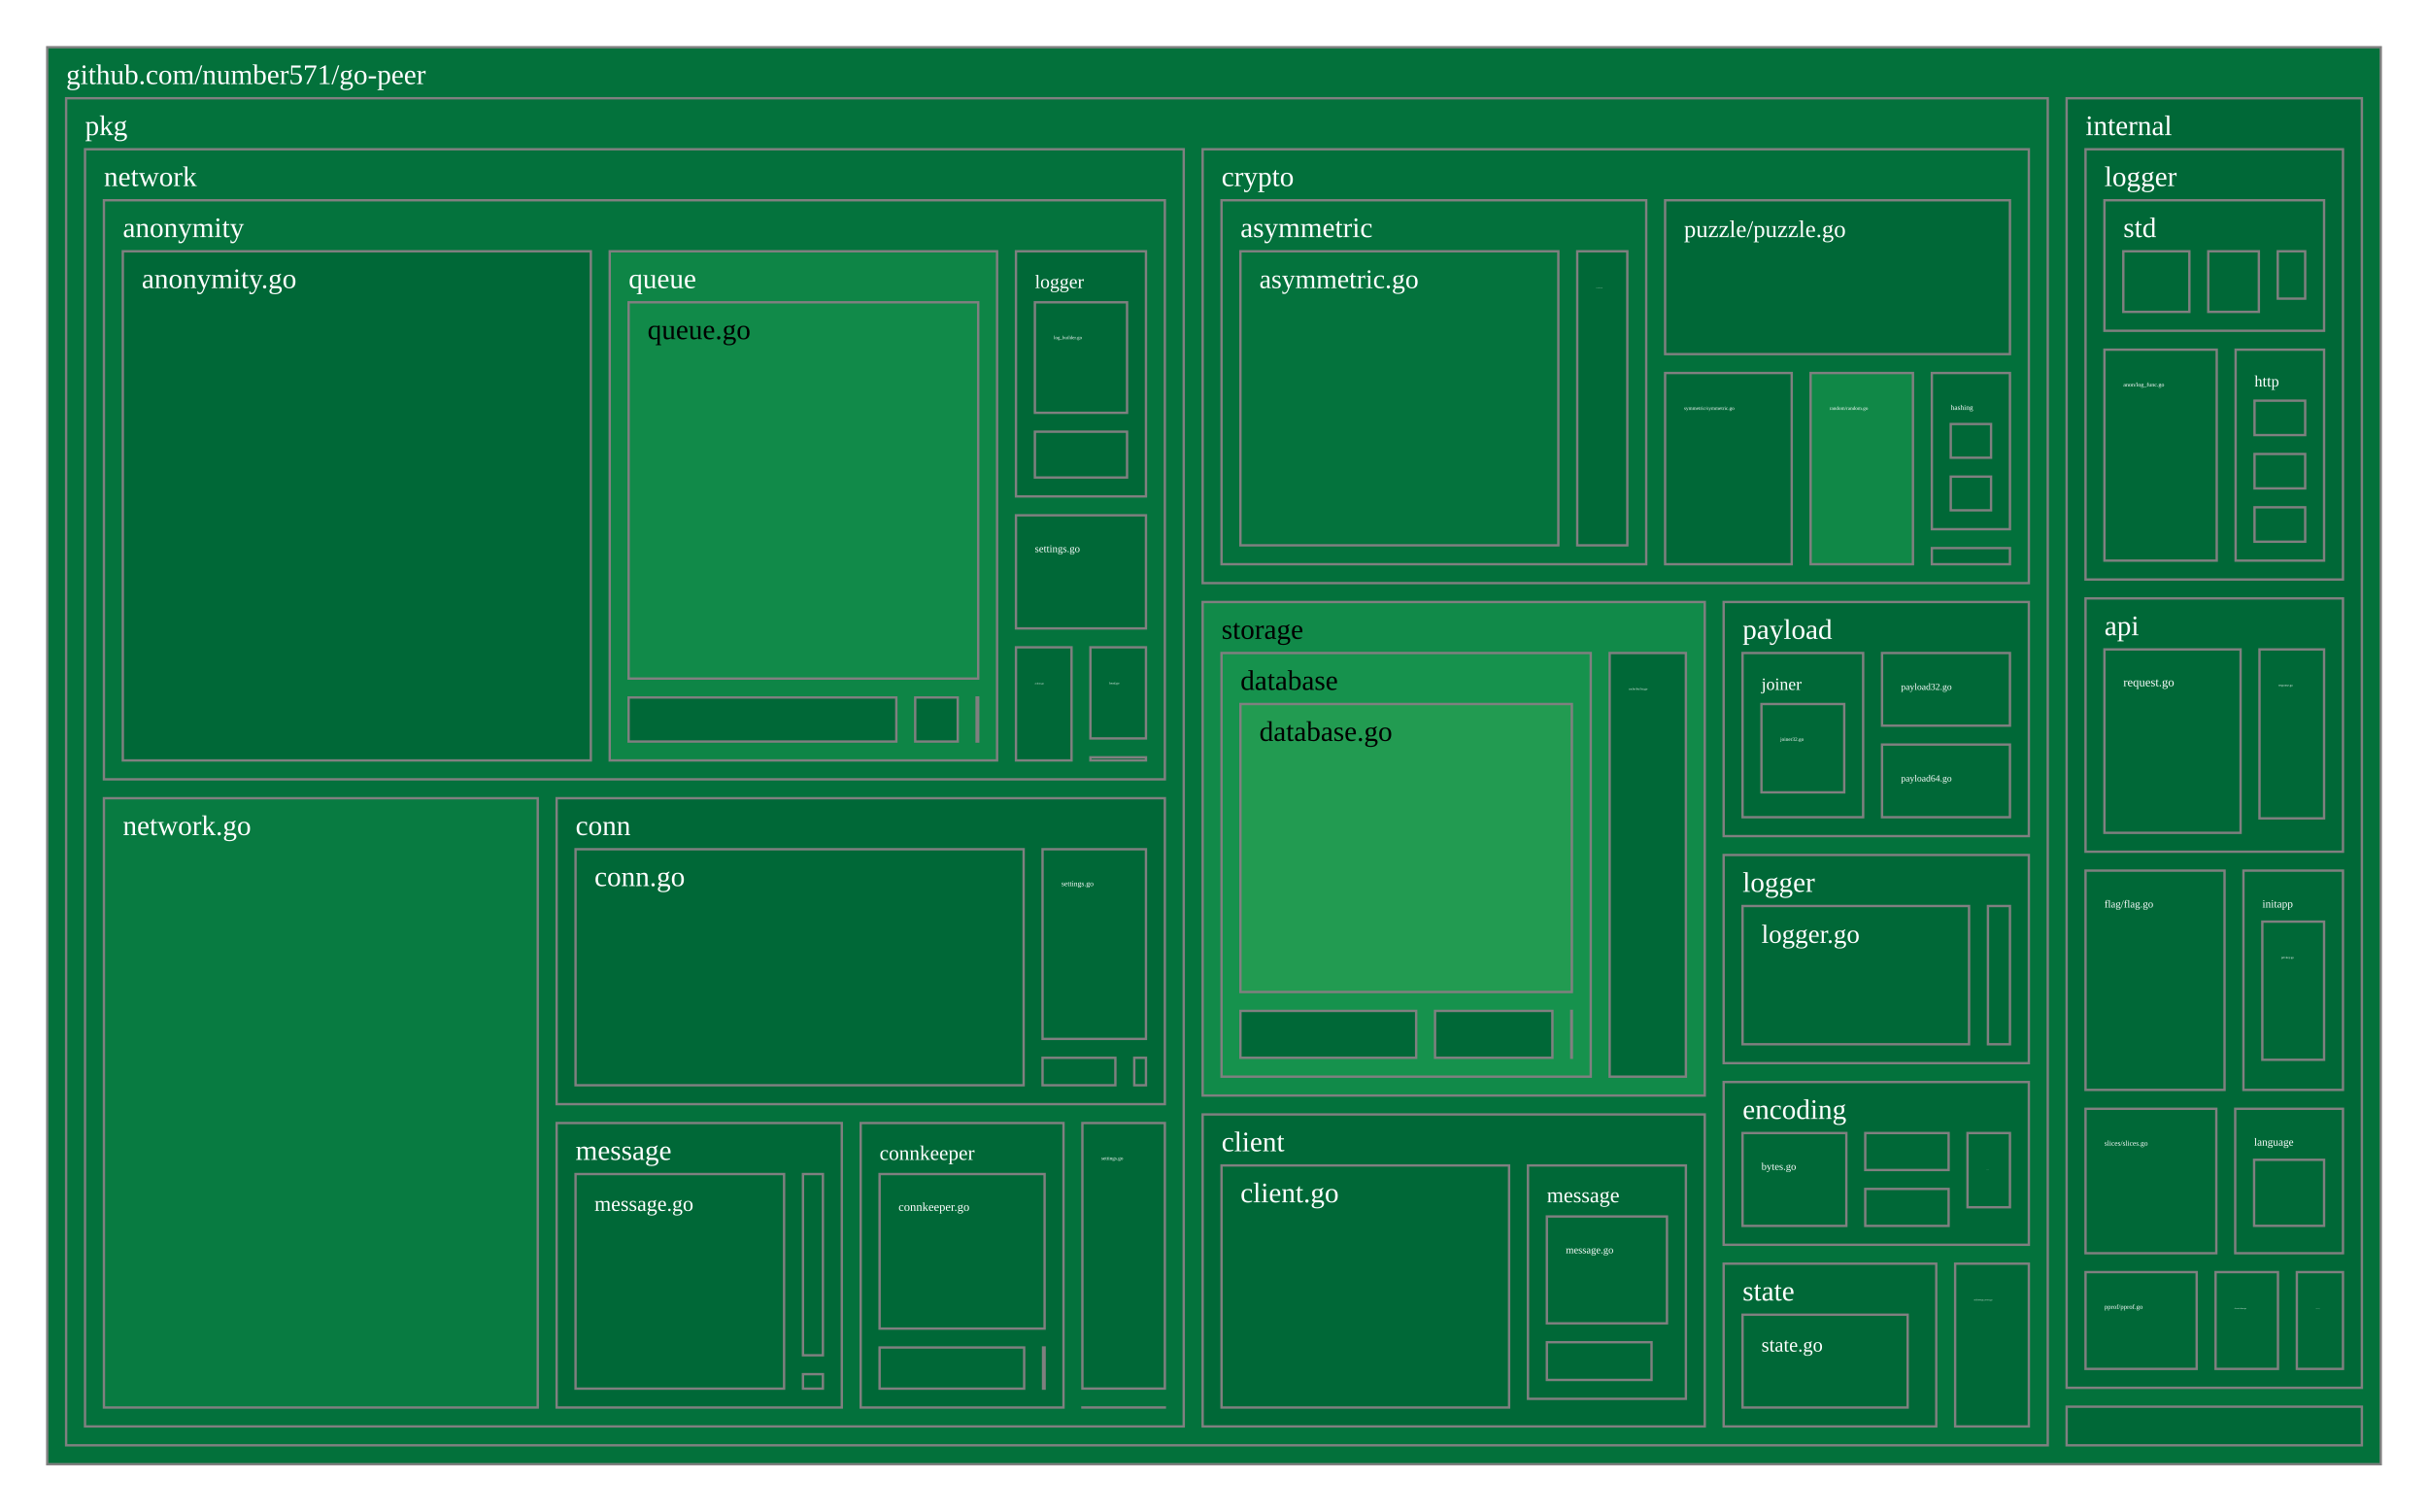
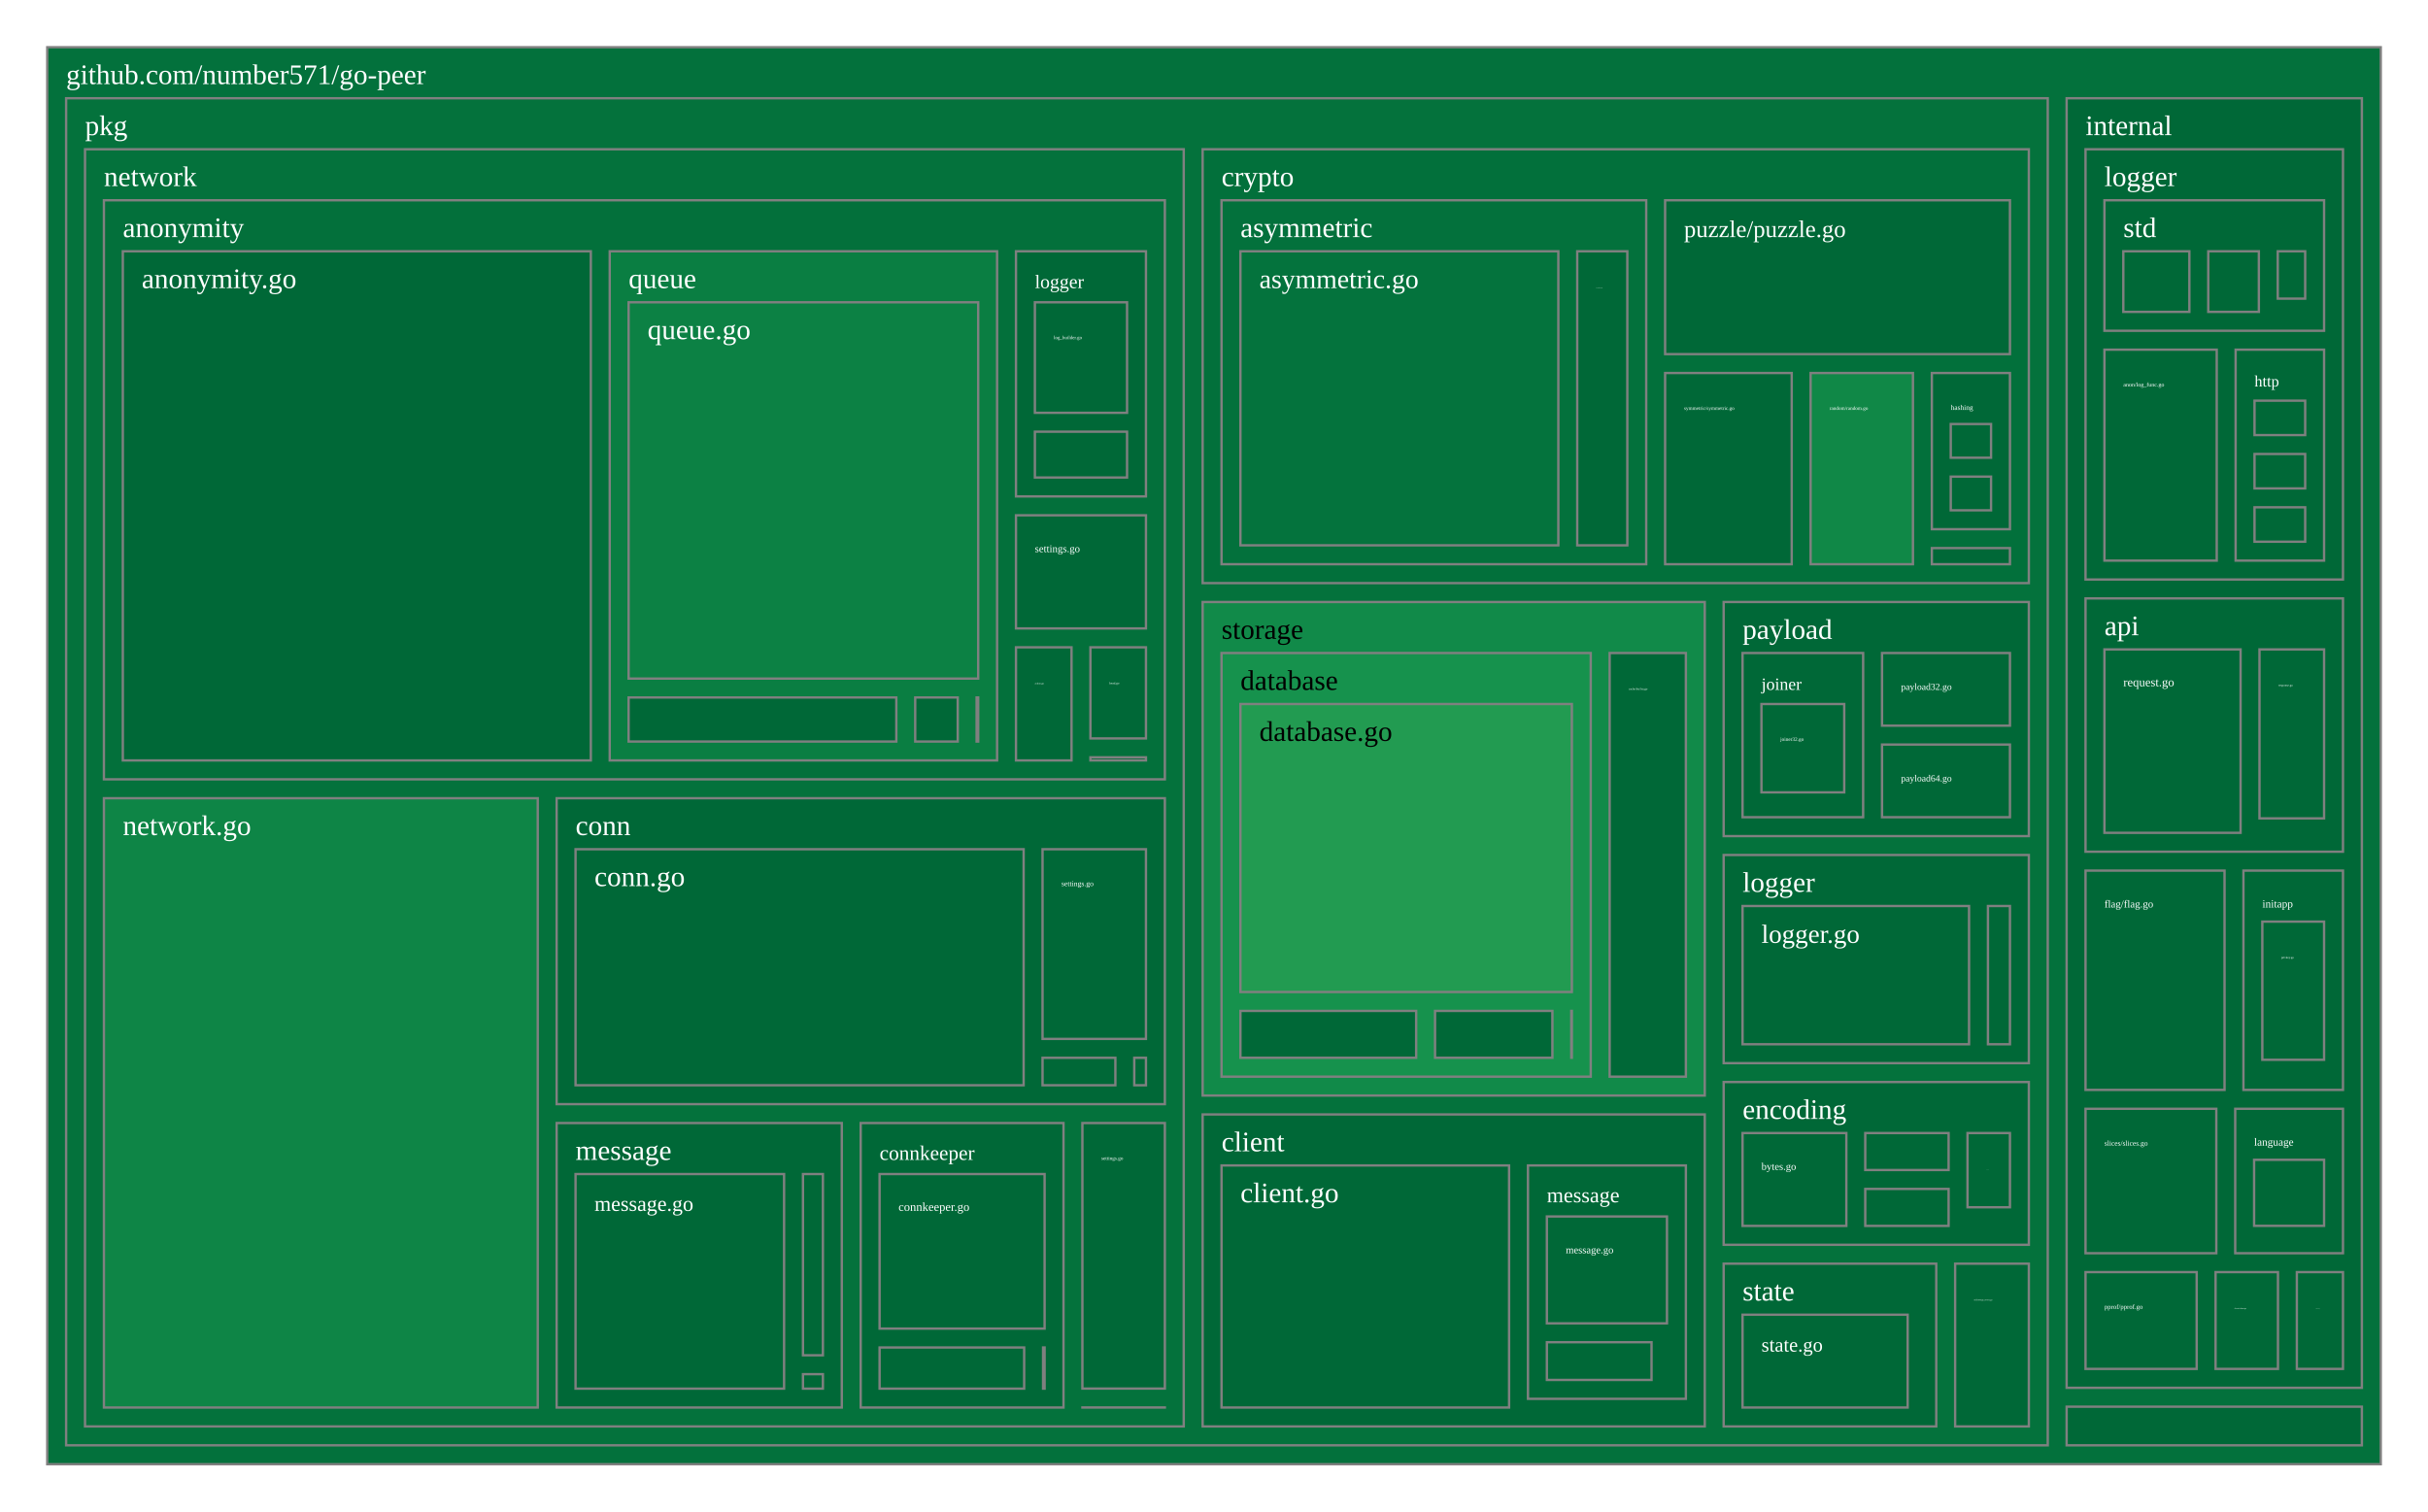
<svg xmlns="http://www.w3.org/2000/svg" viewBox="0 0 1028 640" style="background: white none repeat scroll 0% 0%;">
  <g>
-     <rect x="20" y="20" width="988" height="600" style="fill: rgb(3, 113, 59);opacity:1;fill-opacity:1.00;stroke:rgb(128,128,128);stroke-width:1px;stroke-opacity:1.00;" />
+     <rect x="20" y="20" width="988" height="600" style="fill: rgb(3, 113, 60);opacity:1;fill-opacity:1.00;stroke:rgb(128,128,128);stroke-width:1px;stroke-opacity:1.00;" />
    <text data-notex="1" text-anchor="start" transform="translate(28,35.6) scale(1)" style="font-family: Open Sans, verdana, arial, sans-serif !important; font-size: 12px; fill: rgb(255, 255, 255); fill-opacity: 1.00; white-space: pre;" data-math="N">github.com/number571/go-peer</text>
  </g>
  <g>
    <rect x="875" y="41.6" width="125" height="546.046" style="fill: rgb(0, 104, 55);opacity:1;fill-opacity:1.00;stroke:rgb(128,128,128);stroke-width:1px;stroke-opacity:1.00;" />
    <text data-notex="1" text-anchor="start" transform="translate(883,57.2) scale(1)" style="font-family: Open Sans, verdana, arial, sans-serif !important; font-size: 12px; fill: rgb(255, 255, 255); fill-opacity: 1.00; white-space: pre;" data-math="N">internal</text>
  </g>
  <g>
-     <rect x="28" y="41.6" width="839" height="570.4" style="fill: rgb(3, 114, 60);opacity:1;fill-opacity:1.00;stroke:rgb(128,128,128);stroke-width:1px;stroke-opacity:1.00;" />
+     <rect x="28" y="41.6" width="839" height="570.4" style="fill: rgb(4, 114, 60);opacity:1;fill-opacity:1.00;stroke:rgb(128,128,128);stroke-width:1px;stroke-opacity:1.00;" />
    <text data-notex="1" text-anchor="start" transform="translate(36,57.2) scale(1)" style="font-family: Open Sans, verdana, arial, sans-serif !important; font-size: 12px; fill: rgb(255, 255, 255); fill-opacity: 1.00; white-space: pre;" data-math="N">pkg</text>
  </g>
  <g>
    <rect x="875" y="595.646" width="125" height="16.354" style="fill: rgb(0, 104, 55);opacity:1;fill-opacity:1.00;stroke:rgb(128,128,128);stroke-width:1px;stroke-opacity:1.00;" />
  </g>
  <g>
    <rect x="883" y="253.384" width="109" height="107.263" style="fill: rgb(0, 104, 55);opacity:1;fill-opacity:1.00;stroke:rgb(128,128,128);stroke-width:1px;stroke-opacity:1.00;" />
    <text data-notex="1" text-anchor="start" transform="translate(891,268.9838) scale(1)" style="font-family: Open Sans, verdana, arial, sans-serif !important; font-size: 12px; fill: rgb(255, 255, 255); fill-opacity: 1.00; white-space: pre;" data-math="N">api</text>
  </g>
  <g>
    <rect x="972.471" y="538.66" width="19.529" height="40.987" style="fill: rgb(0, 104, 55);opacity:1;fill-opacity:1.00;stroke:rgb(128,128,128);stroke-width:1px;stroke-opacity:1.00;" />
    <text data-notex="1" text-anchor="start" transform="translate(980.4706,554.2596) scale(0.026261)" style="font-family: Open Sans, verdana, arial, sans-serif !important; font-size: 12px; fill: rgb(255, 255, 255); fill-opacity: 1.00; white-space: pre;" data-math="N">chars/chars.go</text>
  </g>
  <g>
    <rect x="938.059" y="538.66" width="26.412" height="40.987" style="fill: rgb(0, 104, 55);opacity:1;fill-opacity:1.00;stroke:rgb(128,128,128);stroke-width:1px;stroke-opacity:1.00;" />
    <text data-notex="1" text-anchor="start" transform="translate(946.0588,554.2596) scale(0.067785)" style="font-family: Open Sans, verdana, arial, sans-serif !important; font-size: 12px; fill: rgb(255, 255, 255); fill-opacity: 1.00; white-space: pre;" data-math="N">closer/closer.go</text>
  </g>
  <g>
    <rect x="883" y="368.647" width="58.857" height="92.855" style="fill: rgb(0, 104, 55);opacity:1;fill-opacity:1.00;stroke:rgb(128,128,128);stroke-width:1px;stroke-opacity:1.00;" />
    <text data-notex="1" text-anchor="start" transform="translate(891,384.2468) scale(0.372024)" style="font-family: Open Sans, verdana, arial, sans-serif !important; font-size: 12px; fill: rgb(255, 255, 255); fill-opacity: 1.00; white-space: pre;" data-math="N">flag/flag.go</text>
  </g>
  <g>
    <rect x="949.857" y="368.647" width="42.143" height="92.855" style="fill: rgb(0, 104, 55);opacity:1;fill-opacity:1.00;stroke:rgb(128,128,128);stroke-width:1px;stroke-opacity:1.00;" />
    <text data-notex="1" text-anchor="start" transform="translate(957.8571,384.2468) scale(0.389031)" style="font-family: Open Sans, verdana, arial, sans-serif !important; font-size: 12px; fill: rgb(255, 255, 255); fill-opacity: 1.00; white-space: pre;" data-math="N">initapp</text>
  </g>
  <g>
    <rect x="946.375" y="469.502" width="45.625" height="61.158" style="fill: rgb(0, 104, 55);opacity:1;fill-opacity:1.00;stroke:rgb(128,128,128);stroke-width:1px;stroke-opacity:1.00;" />
    <text data-notex="1" text-anchor="start" transform="translate(954.375,485.1018) scale(0.385742)" style="font-family: Open Sans, verdana, arial, sans-serif !important; font-size: 12px; fill: rgb(255, 255, 255); fill-opacity: 1.00; white-space: pre;" data-math="N">language</text>
  </g>
  <g>
    <rect x="883" y="63.2" width="109" height="182.184" style="fill: rgb(0, 104, 55);opacity:1;fill-opacity:1.00;stroke:rgb(128,128,128);stroke-width:1px;stroke-opacity:1.00;" />
    <text data-notex="1" text-anchor="start" transform="translate(891,78.8) scale(1)" style="font-family: Open Sans, verdana, arial, sans-serif !important; font-size: 12px; fill: rgb(255, 255, 255); fill-opacity: 1.00; white-space: pre;" data-math="N">logger</text>
  </g>
  <g>
    <rect x="883" y="538.66" width="47.059" height="40.987" style="fill: rgb(0, 104, 55);opacity:1;fill-opacity:1.00;stroke:rgb(128,128,128);stroke-width:1px;stroke-opacity:1.00;" />
    <text data-notex="1" text-anchor="start" transform="translate(891,554.2596) scale(0.231092)" style="font-family: Open Sans, verdana, arial, sans-serif !important; font-size: 12px; fill: rgb(255, 255, 255); fill-opacity: 1.00; white-space: pre;" data-math="N">pprof/pprof.go</text>
  </g>
  <g>
    <rect x="883" y="469.502" width="55.375" height="61.158" style="fill: rgb(0, 104, 55);opacity:1;fill-opacity:1.00;stroke:rgb(128,128,128);stroke-width:1px;stroke-opacity:1.00;" />
    <text data-notex="1" text-anchor="start" transform="translate(891,485.1018) scale(0.256348)" style="font-family: Open Sans, verdana, arial, sans-serif !important; font-size: 12px; fill: rgb(255, 255, 255); fill-opacity: 1.00; white-space: pre;" data-math="N">slices/slices.go</text>
  </g>
  <g>
    <rect x="509.189" y="471.898" width="212.597" height="132.102" style="fill: rgb(0, 104, 55);opacity:1;fill-opacity:1.00;stroke:rgb(128,128,128);stroke-width:1px;stroke-opacity:1.00;" />
    <text data-notex="1" text-anchor="start" transform="translate(517.1893,487.4982) scale(1)" style="font-family: Open Sans, verdana, arial, sans-serif !important; font-size: 12px; fill: rgb(255, 255, 255); fill-opacity: 1.00; white-space: pre;" data-math="N">client</text>
  </g>
  <g>
    <rect x="509.189" y="63.2" width="349.811" height="183.711" style="fill: rgb(2, 112, 59);opacity:1;fill-opacity:1.00;stroke:rgb(128,128,128);stroke-width:1px;stroke-opacity:1.00;" />
    <text data-notex="1" text-anchor="start" transform="translate(517.1893,78.8) scale(1)" style="font-family: Open Sans, verdana, arial, sans-serif !important; font-size: 12px; fill: rgb(255, 255, 255); fill-opacity: 1.00; white-space: pre;" data-math="N">crypto</text>
  </g>
  <g>
    <rect x="729.786" y="458.177" width="129.214" height="68.911" style="fill: rgb(0, 104, 55);opacity:1;fill-opacity:1.00;stroke:rgb(128,128,128);stroke-width:1px;stroke-opacity:1.00;" />
    <text data-notex="1" text-anchor="start" transform="translate(737.7864,473.7772) scale(1)" style="font-family: Open Sans, verdana, arial, sans-serif !important; font-size: 12px; fill: rgb(255, 255, 255); fill-opacity: 1.00; white-space: pre;" data-math="N">encoding</text>
  </g>
  <g>
    <rect x="729.786" y="362.038" width="129.214" height="88.139" style="fill: rgb(0, 104, 55);opacity:1;fill-opacity:1.00;stroke:rgb(128,128,128);stroke-width:1px;stroke-opacity:1.00;" />
    <text data-notex="1" text-anchor="start" transform="translate(737.7864,377.6379) scale(1)" style="font-family: Open Sans, verdana, arial, sans-serif !important; font-size: 12px; fill: rgb(255, 255, 255); fill-opacity: 1.00; white-space: pre;" data-math="N">logger</text>
  </g>
  <g>
-     <rect x="36" y="63.2" width="465.189" height="540.8" style="fill: rgb(3, 113, 60);opacity:1;fill-opacity:1.00;stroke:rgb(128,128,128);stroke-width:1px;stroke-opacity:1.00;" />
+     <rect x="36" y="63.2" width="465.189" height="540.8" style="fill: rgb(4, 114, 60);opacity:1;fill-opacity:1.00;stroke:rgb(128,128,128);stroke-width:1px;stroke-opacity:1.00;" />
    <text data-notex="1" text-anchor="start" transform="translate(44,78.8) scale(1)" style="font-family: Open Sans, verdana, arial, sans-serif !important; font-size: 12px; fill: rgb(255, 255, 255); fill-opacity: 1.00; white-space: pre;" data-math="N">network</text>
  </g>
  <g>
    <rect x="729.786" y="254.911" width="129.214" height="99.127" style="fill: rgb(0, 104, 55);opacity:1;fill-opacity:1.00;stroke:rgb(128,128,128);stroke-width:1px;stroke-opacity:1.00;" />
    <text data-notex="1" text-anchor="start" transform="translate(737.7864,270.5113) scale(1)" style="font-family: Open Sans, verdana, arial, sans-serif !important; font-size: 12px; fill: rgb(255, 255, 255); fill-opacity: 1.00; white-space: pre;" data-math="N">payload</text>
  </g>
  <g>
    <rect x="729.786" y="535.089" width="90.01" height="68.911" style="fill: rgb(0, 104, 55);opacity:1;fill-opacity:1.00;stroke:rgb(128,128,128);stroke-width:1px;stroke-opacity:1.00;" />
    <text data-notex="1" text-anchor="start" transform="translate(737.7864,550.6886) scale(1)" style="font-family: Open Sans, verdana, arial, sans-serif !important; font-size: 12px; fill: rgb(255, 255, 255); fill-opacity: 1.00; white-space: pre;" data-math="N">state</text>
  </g>
  <g>
    <rect x="509.189" y="254.911" width="212.597" height="208.987" style="fill: rgb(17, 138, 73);opacity:1;fill-opacity:1.00;stroke:rgb(128,128,128);stroke-width:1px;stroke-opacity:1.00;" />
    <text data-notex="1" text-anchor="start" transform="translate(517.1893,270.5113) scale(1)" style="font-family: Open Sans, verdana, arial, sans-serif !important; font-size: 12px; fill: rgb(0, 0, 0); fill-opacity: 1.00; white-space: pre;" data-math="N">storage</text>
  </g>
  <g>
    <rect x="827.796" y="535.089" width="31.204" height="68.911" style="fill: rgb(0, 104, 55);opacity:1;fill-opacity:1.00;stroke:rgb(128,128,128);stroke-width:1px;stroke-opacity:1.00;" />
    <text data-notex="1" text-anchor="start" transform="translate(835.7961,550.6886) scale(0.075416)" style="font-family: Open Sans, verdana, arial, sans-serif !important; font-size: 12px; fill: rgb(255, 255, 255); fill-opacity: 1.00; white-space: pre;" data-math="N">utils/merge_errors.go</text>
  </g>
  <g>
    <rect x="891" y="274.984" width="57.65" height="77.663" style="fill: rgb(0, 104, 55);opacity:1;fill-opacity:1.00;stroke:rgb(128,128,128);stroke-width:1px;stroke-opacity:1.00;" />
    <text data-notex="1" text-anchor="start" transform="translate(899,290.5838) scale(0.433854)" style="font-family: Open Sans, verdana, arial, sans-serif !important; font-size: 12px; fill: rgb(255, 255, 255); fill-opacity: 1.00; white-space: pre;" data-math="N">request.go</text>
  </g>
  <g>
    <rect x="956.65" y="274.984" width="27.35" height="71.544" style="fill: rgb(0, 104, 55);opacity:1;fill-opacity:1.00;stroke:rgb(128,128,128);stroke-width:1px;stroke-opacity:1.00;" />
    <text data-notex="1" text-anchor="start" transform="translate(964.65,290.5838) scale(0.107481)" style="font-family: Open Sans, verdana, arial, sans-serif !important; font-size: 12px; fill: rgb(255, 255, 255); fill-opacity: 1.00; white-space: pre;" data-math="N">response.go</text>
  </g>
  <g>
    <rect x="957.857" y="390.247" width="26.143" height="58.505" style="fill: rgb(0, 104, 55);opacity:1;fill-opacity:1.00;stroke:rgb(128,128,128);stroke-width:1px;stroke-opacity:1.00;" />
    <text data-notex="1" text-anchor="start" transform="translate(965.8571,405.8468) scale(0.105655)" style="font-family: Open Sans, verdana, arial, sans-serif !important; font-size: 12px; fill: rgb(255, 255, 255); fill-opacity: 1.00; white-space: pre;" data-math="N">privkey.go</text>
  </g>
  <g>
    <rect x="954.375" y="491.102" width="29.625" height="27.962" style="fill: rgb(0, 104, 55);opacity:1;fill-opacity:1.00;stroke:rgb(128,128,128);stroke-width:1px;stroke-opacity:1.00;" />
  </g>
  <g>
    <rect x="891" y="148.06" width="47.55" height="89.324" style="fill: rgb(0, 104, 55);opacity:1;fill-opacity:1.00;stroke:rgb(128,128,128);stroke-width:1px;stroke-opacity:1.00;" />
    <text data-notex="1" text-anchor="start" transform="translate(899,163.6603) scale(0.205404)" style="font-family: Open Sans, verdana, arial, sans-serif !important; font-size: 12px; fill: rgb(255, 255, 255); fill-opacity: 1.00; white-space: pre;" data-math="N">anon/log_func.go</text>
  </g>
  <g>
    <rect x="946.55" y="148.06" width="37.45" height="89.324" style="fill: rgb(0, 104, 55);opacity:1;fill-opacity:1.00;stroke:rgb(128,128,128);stroke-width:1px;stroke-opacity:1.00;" />
    <text data-notex="1" text-anchor="start" transform="translate(954.55,163.6603) scale(0.558594)" style="font-family: Open Sans, verdana, arial, sans-serif !important; font-size: 12px; fill: rgb(255, 255, 255); fill-opacity: 1.00; white-space: pre;" data-math="N">http</text>
  </g>
  <g>
    <rect x="891" y="84.8" width="93" height="55.26" style="fill: rgb(0, 104, 55);opacity:1;fill-opacity:1.00;stroke:rgb(128,128,128);stroke-width:1px;stroke-opacity:1.00;" />
    <text data-notex="1" text-anchor="start" transform="translate(899,100.4) scale(1)" style="font-family: Open Sans, verdana, arial, sans-serif !important; font-size: 12px; fill: rgb(255, 255, 255); fill-opacity: 1.00; white-space: pre;" data-math="N">std</text>
  </g>
  <g>
    <rect x="517.189" y="493.498" width="121.745" height="102.502" style="fill: rgb(0, 104, 55);opacity:1;fill-opacity:1.00;stroke:rgb(128,128,128);stroke-width:1px;stroke-opacity:1.00;" />
    <text data-notex="1" text-anchor="start" transform="translate(525.1893,509.0982) scale(1)" style="font-family: Open Sans, verdana, arial, sans-serif !important; font-size: 12px; fill: rgb(255, 255, 255); fill-opacity: 1.00; white-space: pre;" data-math="N">client.go</text>
  </g>
  <g>
    <rect x="646.934" y="493.498" width="66.853" height="98.818" style="fill: rgb(0, 104, 55);opacity:1;fill-opacity:1.00;stroke:rgb(128,128,128);stroke-width:1px;stroke-opacity:1.00;" />
    <text data-notex="1" text-anchor="start" transform="translate(654.9338,509.0982) scale(0.756736)" style="font-family: Open Sans, verdana, arial, sans-serif !important; font-size: 12px; fill: rgb(255, 255, 255); fill-opacity: 1.00; white-space: pre;" data-math="N">message</text>
  </g>
  <g>
    <rect x="517.189" y="84.8" width="179.808" height="154.111" style="fill: rgb(3, 113, 60);opacity:1;fill-opacity:1.00;stroke:rgb(128,128,128);stroke-width:1px;stroke-opacity:1.00;" />
    <text data-notex="1" text-anchor="start" transform="translate(525.1893,100.4) scale(1)" style="font-family: Open Sans, verdana, arial, sans-serif !important; font-size: 12px; fill: rgb(255, 255, 255); fill-opacity: 1.00; white-space: pre;" data-math="N">asymmetric</text>
  </g>
  <g>
    <rect x="817.933" y="157.948" width="33.067" height="66.136" style="fill: rgb(0, 104, 55);opacity:1;fill-opacity:1.00;stroke:rgb(128,128,128);stroke-width:1px;stroke-opacity:1.00;" />
    <text data-notex="1" text-anchor="start" transform="translate(825.9326,173.5478) scale(0.253979)" style="font-family: Open Sans, verdana, arial, sans-serif !important; font-size: 12px; fill: rgb(255, 255, 255); fill-opacity: 1.00; white-space: pre;" data-math="N">hashing</text>
  </g>
  <g>
    <rect x="817.933" y="232.084" width="33.067" height="6.827" style="fill: rgb(0, 104, 55);opacity:1;fill-opacity:1.00;stroke:rgb(128,128,128);stroke-width:1px;stroke-opacity:1.00;" />
  </g>
  <g>
    <rect x="704.997" y="84.8" width="146.003" height="65.148" style="fill: rgb(0, 104, 55);opacity:1;fill-opacity:1.00;stroke:rgb(128,128,128);stroke-width:1px;stroke-opacity:1.00;" />
    <text data-notex="1" text-anchor="start" transform="translate(712.9974,100.4) scale(0.846371)" style="font-family: Open Sans, verdana, arial, sans-serif !important; font-size: 12px; fill: rgb(255, 255, 255); fill-opacity: 1.00; white-space: pre;" data-math="N">puzzle/puzzle.go</text>
  </g>
  <g>
    <rect x="766.598" y="157.948" width="43.334" height="80.964" style="fill: rgb(16, 136, 71);opacity:1;fill-opacity:1.00;stroke:rgb(128,128,128);stroke-width:1px;stroke-opacity:1.00;" />
    <text data-notex="1" text-anchor="start" transform="translate(774.5984,173.5478) scale(0.177957)" style="font-family: Open Sans, verdana, arial, sans-serif !important; font-size: 12px; fill: rgb(255, 255, 255); fill-opacity: 1.00; white-space: pre;" data-math="N">random/random.go</text>
  </g>
  <g>
    <rect x="704.997" y="157.948" width="53.601" height="80.964" style="fill: rgb(0, 104, 55);opacity:1;fill-opacity:1.00;stroke:rgb(128,128,128);stroke-width:1px;stroke-opacity:1.00;" />
    <text data-notex="1" text-anchor="start" transform="translate(712.9974,173.5478) scale(0.178035)" style="font-family: Open Sans, verdana, arial, sans-serif !important; font-size: 12px; fill: rgb(255, 255, 255); fill-opacity: 1.00; white-space: pre;" data-math="N">symmetric/symmetric.go</text>
  </g>
  <g>
    <rect x="737.786" y="479.777" width="43.949" height="39.311" style="fill: rgb(0, 104, 55);opacity:1;fill-opacity:1.00;stroke:rgb(128,128,128);stroke-width:1px;stroke-opacity:1.00;" />
    <text data-notex="1" text-anchor="start" transform="translate(745.7864,495.3772) scale(0.363915)" style="font-family: Open Sans, verdana, arial, sans-serif !important; font-size: 12px; fill: rgb(255, 255, 255); fill-opacity: 1.00; white-space: pre;" data-math="N">bytes.go</text>
  </g>
  <g>
    <rect x="789.735" y="479.777" width="35.291" height="15.656" style="fill: rgb(0, 104, 55);opacity:1;fill-opacity:1.00;stroke:rgb(128,128,128);stroke-width:1px;stroke-opacity:1.00;" />
  </g>
  <g>
    <rect x="789.735" y="503.433" width="35.291" height="15.656" style="fill: rgb(0, 104, 55);opacity:1;fill-opacity:1.00;stroke:rgb(128,128,128);stroke-width:1px;stroke-opacity:1.00;" />
  </g>
  <g>
    <rect x="833.026" y="479.777" width="17.974" height="31.426" style="fill: rgb(0, 104, 55);opacity:1;fill-opacity:1.00;stroke:rgb(128,128,128);stroke-width:1px;stroke-opacity:1.00;" />
    <text data-notex="1" text-anchor="start" transform="translate(841.0257,495.3772) scale(0.012098)" style="font-family: Open Sans, verdana, arial, sans-serif !important; font-size: 12px; fill: rgb(255, 255, 255); fill-opacity: 1.00; white-space: pre;" data-math="N">serialize_yaml.go</text>
  </g>
  <g>
    <rect x="737.786" y="383.638" width="95.897" height="58.539" style="fill: rgb(0, 104, 55);opacity:1;fill-opacity:1.00;stroke:rgb(128,128,128);stroke-width:1px;stroke-opacity:1.00;" />
    <text data-notex="1" text-anchor="start" transform="translate(745.7864,399.2379) scale(0.924738)" style="font-family: Open Sans, verdana, arial, sans-serif !important; font-size: 12px; fill: rgb(255, 255, 255); fill-opacity: 1.00; white-space: pre;" data-math="N">logger.go</text>
  </g>
  <g>
    <rect x="841.684" y="383.638" width="9.316" height="58.539" style="fill: rgb(0, 104, 55);opacity:1;fill-opacity:1.00;stroke:rgb(128,128,128);stroke-width:1px;stroke-opacity:1.00;" />
  </g>
  <g>
-     <rect x="44" y="84.8" width="449.189" height="245.195" style="fill: rgb(4, 115, 61);opacity:1;fill-opacity:1.00;stroke:rgb(128,128,128);stroke-width:1px;stroke-opacity:1.00;" />
+     <rect x="44" y="84.8" width="449.189" height="245.195" style="fill: rgb(3, 112, 59);opacity:1;fill-opacity:1.00;stroke:rgb(128,128,128);stroke-width:1px;stroke-opacity:1.00;" />
    <text data-notex="1" text-anchor="start" transform="translate(52,100.4) scale(1)" style="font-family: Open Sans, verdana, arial, sans-serif !important; font-size: 12px; fill: rgb(255, 255, 255); fill-opacity: 1.00; white-space: pre;" data-math="N">anonymity</text>
  </g>
  <g>
    <rect x="235.683" y="337.995" width="257.507" height="129.544" style="fill: rgb(0, 104, 55);opacity:1;fill-opacity:1.00;stroke:rgb(128,128,128);stroke-width:1px;stroke-opacity:1.00;" />
    <text data-notex="1" text-anchor="start" transform="translate(243.6827,353.5948) scale(1)" style="font-family: Open Sans, verdana, arial, sans-serif !important; font-size: 12px; fill: rgb(255, 255, 255); fill-opacity: 1.00; white-space: pre;" data-math="N">conn</text>
  </g>
  <g>
    <rect x="364.413" y="475.539" width="85.866" height="120.461" style="fill: rgb(0, 104, 55);opacity:1;fill-opacity:1.00;stroke:rgb(128,128,128);stroke-width:1px;stroke-opacity:1.00;" />
    <text data-notex="1" text-anchor="start" transform="translate(372.4132,491.1389) scale(0.72777)" style="font-family: Open Sans, verdana, arial, sans-serif !important; font-size: 12px; fill: rgb(255, 255, 255); fill-opacity: 1.00; white-space: pre;" data-math="N">connkeeper</text>
  </g>
  <g>
    <rect x="458.279" y="595.971" width="34.91" height="0.029" style="fill: rgb(0, 104, 55);opacity:1;fill-opacity:1.00;stroke:rgb(128,128,128);stroke-width:1px;stroke-opacity:1.00;" />
  </g>
  <g>
    <rect x="235.683" y="475.539" width="120.73" height="120.461" style="fill: rgb(0, 104, 55);opacity:1;fill-opacity:1.00;stroke:rgb(128,128,128);stroke-width:1px;stroke-opacity:1.00;" />
    <text data-notex="1" text-anchor="start" transform="translate(243.6827,491.1389) scale(1)" style="font-family: Open Sans, verdana, arial, sans-serif !important; font-size: 12px; fill: rgb(255, 255, 255); fill-opacity: 1.00; white-space: pre;" data-math="N">message</text>
  </g>
  <g>
-     <rect x="44" y="337.995" width="183.683" height="258.005" style="fill: rgb(8, 123, 65);opacity:1;fill-opacity:1.00;stroke:rgb(128,128,128);stroke-width:1px;stroke-opacity:1.00;" />
+     <rect x="44" y="337.995" width="183.683" height="258.005" style="fill: rgb(14, 133, 70);opacity:1;fill-opacity:1.00;stroke:rgb(128,128,128);stroke-width:1px;stroke-opacity:1.00;" />
    <text data-notex="1" text-anchor="start" transform="translate(52,353.5948) scale(1)" style="font-family: Open Sans, verdana, arial, sans-serif !important; font-size: 12px; fill: rgb(255, 255, 255); fill-opacity: 1.00; white-space: pre;" data-math="N">network.go</text>
  </g>
  <g>
    <rect x="458.279" y="475.539" width="34.91" height="112.432" style="fill: rgb(0, 104, 55);opacity:1;fill-opacity:1.00;stroke:rgb(128,128,128);stroke-width:1px;stroke-opacity:1.00;" />
    <text data-notex="1" text-anchor="start" transform="translate(466.2791,491.1389) scale(0.179073)" style="font-family: Open Sans, verdana, arial, sans-serif !important; font-size: 12px; fill: rgb(255, 255, 255); fill-opacity: 1.00; white-space: pre;" data-math="N">settings.go</text>
  </g>
  <g>
    <rect x="737.786" y="276.511" width="51.053" height="69.527" style="fill: rgb(0, 104, 55);opacity:1;fill-opacity:1.00;stroke:rgb(128,128,128);stroke-width:1px;stroke-opacity:1.00;" />
    <text data-notex="1" text-anchor="start" transform="translate(745.7864,292.1113) scale(0.608555)" style="font-family: Open Sans, verdana, arial, sans-serif !important; font-size: 12px; fill: rgb(255, 255, 255); fill-opacity: 1.00; white-space: pre;" data-math="N">joiner</text>
  </g>
  <g>
    <rect x="796.839" y="276.511" width="54.161" height="30.763" style="fill: rgb(0, 104, 55);opacity:1;fill-opacity:1.00;stroke:rgb(128,128,128);stroke-width:1px;stroke-opacity:1.00;" />
    <text data-notex="1" text-anchor="start" transform="translate(804.8392,292.1113) scale(0.331257)" style="font-family: Open Sans, verdana, arial, sans-serif !important; font-size: 12px; fill: rgb(255, 255, 255); fill-opacity: 1.00; white-space: pre;" data-math="N">payload32.go</text>
  </g>
  <g>
    <rect x="796.839" y="315.275" width="54.161" height="30.763" style="fill: rgb(0, 104, 55);opacity:1;fill-opacity:1.00;stroke:rgb(128,128,128);stroke-width:1px;stroke-opacity:1.00;" />
    <text data-notex="1" text-anchor="start" transform="translate(804.8392,330.8746) scale(0.331257)" style="font-family: Open Sans, verdana, arial, sans-serif !important; font-size: 12px; fill: rgb(255, 255, 255); fill-opacity: 1.00; white-space: pre;" data-math="N">payload64.go</text>
  </g>
  <g>
    <rect x="737.786" y="556.689" width="69.909" height="39.311" style="fill: rgb(0, 104, 55);opacity:1;fill-opacity:1.00;stroke:rgb(128,128,128);stroke-width:1px;stroke-opacity:1.00;" />
    <text data-notex="1" text-anchor="start" transform="translate(745.7864,572.2886) scale(0.701943)" style="font-family: Open Sans, verdana, arial, sans-serif !important; font-size: 12px; fill: rgb(255, 255, 255); fill-opacity: 1.00; white-space: pre;" data-math="N">state.go</text>
  </g>
  <g>
    <rect x="681.511" y="276.511" width="32.275" height="179.387" style="fill: rgb(0, 104, 55);opacity:1;fill-opacity:1.00;stroke:rgb(128,128,128);stroke-width:1px;stroke-opacity:1.00;" />
    <text data-notex="1" text-anchor="start" transform="translate(689.5114,292.1113) scale(0.105957)" style="font-family: Open Sans, verdana, arial, sans-serif !important; font-size: 12px; fill: rgb(255, 255, 255); fill-opacity: 1.00; white-space: pre;" data-math="N">cache/lru/lru.go</text>
  </g>
  <g>
    <rect x="517.189" y="276.511" width="156.322" height="179.387" style="fill: rgb(22, 146, 77);opacity:1;fill-opacity:1.00;stroke:rgb(128,128,128);stroke-width:1px;stroke-opacity:1.00;" />
    <text data-notex="1" text-anchor="start" transform="translate(525.1893,292.1113) scale(1)" style="font-family: Open Sans, verdana, arial, sans-serif !important; font-size: 12px; fill: rgb(0, 0, 0); fill-opacity: 1.00; white-space: pre;" data-math="N">database</text>
  </g>
  <g>
    <rect x="954.55" y="169.66" width="21.45" height="14.575" style="fill: rgb(0, 104, 55);opacity:1;fill-opacity:1.00;stroke:rgb(128,128,128);stroke-width:1px;stroke-opacity:1.00;" />
  </g>
  <g>
    <rect x="954.55" y="192.235" width="21.45" height="14.575" style="fill: rgb(0, 104, 55);opacity:1;fill-opacity:1.00;stroke:rgb(128,128,128);stroke-width:1px;stroke-opacity:1.00;" />
  </g>
  <g>
    <rect x="954.55" y="214.809" width="21.45" height="14.575" style="fill: rgb(0, 104, 55);opacity:1;fill-opacity:1.00;stroke:rgb(128,128,128);stroke-width:1px;stroke-opacity:1.00;" />
  </g>
  <g>
    <rect x="964.385" y="106.4" width="11.615" height="20.05" style="fill: rgb(0, 104, 55);opacity:1;fill-opacity:1.00;stroke:rgb(128,128,128);stroke-width:1px;stroke-opacity:1.00;" />
  </g>
  <g>
    <rect x="899" y="106.4" width="27.962" height="25.66" style="fill: rgb(0, 104, 55);opacity:1;fill-opacity:1.00;stroke:rgb(128,128,128);stroke-width:1px;stroke-opacity:1.00;" />
  </g>
  <g>
    <rect x="934.962" y="106.4" width="21.423" height="25.66" style="fill: rgb(0, 104, 55);opacity:1;fill-opacity:1.00;stroke:rgb(128,128,128);stroke-width:1px;stroke-opacity:1.00;" />
  </g>
  <g>
    <rect x="654.934" y="515.098" width="50.853" height="45.254" style="fill: rgb(0, 104, 55);opacity:1;fill-opacity:1.00;stroke:rgb(128,128,128);stroke-width:1px;stroke-opacity:1.00;" />
    <text data-notex="1" text-anchor="start" transform="translate(662.9338,530.6982) scale(0.363048)" style="font-family: Open Sans, verdana, arial, sans-serif !important; font-size: 12px; fill: rgb(255, 255, 255); fill-opacity: 1.00; white-space: pre;" data-math="N">message.go</text>
  </g>
  <g>
    <rect x="654.934" y="568.352" width="44.313" height="15.964" style="fill: rgb(0, 104, 55);opacity:1;fill-opacity:1.00;stroke:rgb(128,128,128);stroke-width:1px;stroke-opacity:1.00;" />
  </g>
  <g>
    <rect x="525.189" y="106.4" width="134.601" height="124.511" style="fill: rgb(4, 115, 61);opacity:1;fill-opacity:1.00;stroke:rgb(128,128,128);stroke-width:1px;stroke-opacity:1.00;" />
    <text data-notex="1" text-anchor="start" transform="translate(533.1893,122) scale(0.950326)" style="font-family: Open Sans, verdana, arial, sans-serif !important; font-size: 12px; fill: rgb(255, 255, 255); fill-opacity: 1.00; white-space: pre;" data-math="N">asymmetric.go</text>
  </g>
  <g>
    <rect x="667.79" y="106.4" width="21.207" height="124.511" style="fill: rgb(0, 104, 55);opacity:1;fill-opacity:1.00;stroke:rgb(128,128,128);stroke-width:1px;stroke-opacity:1.00;" />
    <text data-notex="1" text-anchor="start" transform="translate(675.79,122) scale(0.036162)" style="font-family: Open Sans, verdana, arial, sans-serif !important; font-size: 12px; fill: rgb(255, 255, 255); fill-opacity: 1.00; white-space: pre;" data-math="N">list_pubkeys.go</text>
  </g>
  <g>
    <rect x="825.933" y="179.548" width="17.067" height="14.268" style="fill: rgb(0, 104, 55);opacity:1;fill-opacity:1.00;stroke:rgb(128,128,128);stroke-width:1px;stroke-opacity:1.00;" />
  </g>
  <g>
    <rect x="825.933" y="201.816" width="17.067" height="14.268" style="fill: rgb(0, 104, 55);opacity:1;fill-opacity:1.00;stroke:rgb(128,128,128);stroke-width:1px;stroke-opacity:1.00;" />
  </g>
  <g>
    <rect x="430.162" y="274.096" width="23.514" height="47.899" style="fill: rgb(0, 104, 55);opacity:1;fill-opacity:1.00;stroke:rgb(128,128,128);stroke-width:1px;stroke-opacity:1.00;" />
    <text data-notex="1" text-anchor="start" transform="translate(438.1622,289.6961) scale(0.086962)" style="font-family: Open Sans, verdana, arial, sans-serif !important; font-size: 12px; fill: rgb(255, 255, 255); fill-opacity: 1.00; white-space: pre;" data-math="N">action.go</text>
  </g>
  <g>
    <rect x="52" y="106.4" width="198.151" height="215.595" style="fill: rgb(0, 104, 55);opacity:1;fill-opacity:1.00;stroke:rgb(128,128,128);stroke-width:1px;stroke-opacity:1.00;" />
    <text data-notex="1" text-anchor="start" transform="translate(60,122) scale(1)" style="font-family: Open Sans, verdana, arial, sans-serif !important; font-size: 12px; fill: rgb(255, 255, 255); fill-opacity: 1.00; white-space: pre;" data-math="N">anonymity.go</text>
  </g>
  <g>
    <rect x="461.676" y="320.678" width="23.514" height="1.316" style="fill: rgb(0, 104, 55);opacity:1;fill-opacity:1.00;stroke:rgb(128,128,128);stroke-width:1px;stroke-opacity:1.00;" />
  </g>
  <g>
    <rect x="461.676" y="274.096" width="23.514" height="38.582" style="fill: rgb(0, 104, 55);opacity:1;fill-opacity:1.00;stroke:rgb(128,128,128);stroke-width:1px;stroke-opacity:1.00;" />
    <text data-notex="1" text-anchor="start" transform="translate(469.6757,289.6961) scale(0.111808)" style="font-family: Open Sans, verdana, arial, sans-serif !important; font-size: 12px; fill: rgb(255, 255, 255); fill-opacity: 1.00; white-space: pre;" data-math="N">head.go</text>
  </g>
  <g>
    <rect x="430.162" y="106.4" width="55.027" height="103.797" style="fill: rgb(0, 104, 55);opacity:1;fill-opacity:1.00;stroke:rgb(128,128,128);stroke-width:1px;stroke-opacity:1.00;" />
    <text data-notex="1" text-anchor="start" transform="translate(438.1622,122) scale(0.677553)" style="font-family: Open Sans, verdana, arial, sans-serif !important; font-size: 12px; fill: rgb(255, 255, 255); fill-opacity: 1.00; white-space: pre;" data-math="N">logger</text>
  </g>
  <g>
-     <rect x="258.151" y="106.4" width="164.011" height="215.595" style="fill: rgb(14, 133, 70);opacity:1;fill-opacity:1.00;stroke:rgb(128,128,128);stroke-width:1px;stroke-opacity:1.00;" />
+     <rect x="258.151" y="106.4" width="164.011" height="215.595" style="fill: rgb(10, 126, 66);opacity:1;fill-opacity:1.00;stroke:rgb(128,128,128);stroke-width:1px;stroke-opacity:1.00;" />
    <text data-notex="1" text-anchor="start" transform="translate(266.1509,122) scale(1)" style="font-family: Open Sans, verdana, arial, sans-serif !important; font-size: 12px; fill: rgb(255, 255, 255); fill-opacity: 1.00; white-space: pre;" data-math="N">queue</text>
  </g>
  <g>
    <rect x="430.162" y="218.197" width="55.027" height="47.899" style="fill: rgb(0, 104, 55);opacity:1;fill-opacity:1.00;stroke:rgb(128,128,128);stroke-width:1px;stroke-opacity:1.00;" />
    <text data-notex="1" text-anchor="start" transform="translate(438.1622,233.7974) scale(0.369574)" style="font-family: Open Sans, verdana, arial, sans-serif !important; font-size: 12px; fill: rgb(255, 255, 255); fill-opacity: 1.00; white-space: pre;" data-math="N">settings.go</text>
  </g>
  <g>
    <rect x="243.683" y="359.595" width="189.722" height="99.944" style="fill: rgb(0, 104, 55);opacity:1;fill-opacity:1.00;stroke:rgb(128,128,128);stroke-width:1px;stroke-opacity:1.00;" />
    <text data-notex="1" text-anchor="start" transform="translate(251.6827,375.1948) scale(1)" style="font-family: Open Sans, verdana, arial, sans-serif !important; font-size: 12px; fill: rgb(255, 255, 255); fill-opacity: 1.00; white-space: pre;" data-math="N">conn.go</text>
  </g>
  <g>
    <rect x="480.243" y="447.913" width="4.946" height="11.626" style="fill: rgb(0, 104, 55);opacity:1;fill-opacity:1.00;stroke:rgb(128,128,128);stroke-width:1px;stroke-opacity:1.00;" />
  </g>
  <g>
    <rect x="441.405" y="359.595" width="43.784" height="80.318" style="fill: rgb(0, 104, 55);opacity:1;fill-opacity:1.00;stroke:rgb(128,128,128);stroke-width:1px;stroke-opacity:1.00;" />
    <text data-notex="1" text-anchor="start" transform="translate(449.4049,375.1948) scale(0.26311)" style="font-family: Open Sans, verdana, arial, sans-serif !important; font-size: 12px; fill: rgb(255, 255, 255); fill-opacity: 1.00; white-space: pre;" data-math="N">settings.go</text>
  </g>
  <g>
    <rect x="441.405" y="447.913" width="30.838" height="11.626" style="fill: rgb(0, 104, 55);opacity:1;fill-opacity:1.00;stroke:rgb(128,128,128);stroke-width:1px;stroke-opacity:1.00;" />
  </g>
  <g>
    <rect x="372.413" y="497.139" width="69.866" height="65.44" style="fill: rgb(0, 104, 55);opacity:1;fill-opacity:1.00;stroke:rgb(128,128,128);stroke-width:1px;stroke-opacity:1.00;" />
    <text data-notex="1" text-anchor="start" transform="translate(380.4132,512.7389) scale(0.431618)" style="font-family: Open Sans, verdana, arial, sans-serif !important; font-size: 12px; fill: rgb(255, 255, 255); fill-opacity: 1.00; white-space: pre;" data-math="N">connkeeper.go</text>
  </g>
  <g>
    <rect x="441.627" y="570.579" width="0.652" height="17.421" style="fill: rgb(0, 104, 55);opacity:1;fill-opacity:1.00;stroke:rgb(128,128,128);stroke-width:1px;stroke-opacity:1.00;" />
  </g>
  <g>
    <rect x="372.413" y="570.579" width="61.214" height="17.421" style="fill: rgb(0, 104, 55);opacity:1;fill-opacity:1.00;stroke:rgb(128,128,128);stroke-width:1px;stroke-opacity:1.00;" />
  </g>
  <g>
    <rect x="339.973" y="581.877" width="8.44" height="6.123" style="fill: rgb(0, 104, 55);opacity:1;fill-opacity:1.00;stroke:rgb(128,128,128);stroke-width:1px;stroke-opacity:1.00;" />
  </g>
  <g>
    <rect x="243.683" y="497.139" width="88.291" height="90.861" style="fill: rgb(0, 104, 55);opacity:1;fill-opacity:1.00;stroke:rgb(128,128,128);stroke-width:1px;stroke-opacity:1.00;" />
    <text data-notex="1" text-anchor="start" transform="translate(251.6827,512.7389) scale(0.753027)" style="font-family: Open Sans, verdana, arial, sans-serif !important; font-size: 12px; fill: rgb(255, 255, 255); fill-opacity: 1.00; white-space: pre;" data-math="N">message.go</text>
  </g>
  <g>
    <rect x="339.973" y="497.139" width="8.44" height="76.738" style="fill: rgb(0, 104, 55);opacity:1;fill-opacity:1.00;stroke:rgb(128,128,128);stroke-width:1px;stroke-opacity:1.00;" />
  </g>
  <g>
    <rect x="745.786" y="298.111" width="35.053" height="37.404" style="fill: rgb(0, 104, 55);opacity:1;fill-opacity:1.00;stroke:rgb(128,128,128);stroke-width:1px;stroke-opacity:1.00;" />
    <text data-notex="1" text-anchor="start" transform="translate(753.7864,313.7113) scale(0.180424)" style="font-family: Open Sans, verdana, arial, sans-serif !important; font-size: 12px; fill: rgb(255, 255, 255); fill-opacity: 1.00; white-space: pre;" data-math="N">joiner32.go</text>
  </g>
  <g>
    <rect x="525.189" y="298.111" width="140.322" height="121.942" style="fill: rgb(34, 155, 81);opacity:1;fill-opacity:1.00;stroke:rgb(128,128,128);stroke-width:1px;stroke-opacity:1.00;" />
    <text data-notex="1" text-anchor="start" transform="translate(533.1893,313.7113) scale(1)" style="font-family: Open Sans, verdana, arial, sans-serif !important; font-size: 12px; fill: rgb(0, 0, 0); fill-opacity: 1.00; white-space: pre;" data-math="N">database.go</text>
  </g>
  <g>
    <rect x="525.189" y="428.053" width="74.401" height="19.845" style="fill: rgb(0, 104, 55);opacity:1;fill-opacity:1.00;stroke:rgb(128,128,128);stroke-width:1px;stroke-opacity:1.00;" />
  </g>
  <g>
    <rect x="665.271" y="428.053" width="0.24" height="19.845" style="fill: rgb(0, 104, 55);opacity:1;fill-opacity:1.00;stroke:rgb(128,128,128);stroke-width:1px;stroke-opacity:1.00;" />
  </g>
  <g>
    <rect x="607.59" y="428.053" width="49.681" height="19.845" style="fill: rgb(0, 104, 55);opacity:1;fill-opacity:1.00;stroke:rgb(128,128,128);stroke-width:1px;stroke-opacity:1.00;" />
  </g>
  <g>
    <rect x="438.162" y="128" width="39.027" height="46.798" style="fill: rgb(0, 104, 55);opacity:1;fill-opacity:1.00;stroke:rgb(128,128,128);stroke-width:1px;stroke-opacity:1.00;" />
    <text data-notex="1" text-anchor="start" transform="translate(446.1622,143.6) scale(0.171332)" style="font-family: Open Sans, verdana, arial, sans-serif !important; font-size: 12px; fill: rgb(255, 255, 255); fill-opacity: 1.00; white-space: pre;" data-math="N">log_builder.go</text>
  </g>
  <g>
    <rect x="438.162" y="182.798" width="39.027" height="19.399" style="fill: rgb(0, 104, 55);opacity:1;fill-opacity:1.00;stroke:rgb(128,128,128);stroke-width:1px;stroke-opacity:1.00;" />
  </g>
  <g>
    <rect x="413.495" y="295.339" width="0.667" height="18.656" style="fill: rgb(0, 104, 55);opacity:1;fill-opacity:1.00;stroke:rgb(128,128,128);stroke-width:1px;stroke-opacity:1.00;" />
  </g>
  <g>
-     <rect x="266.151" y="128" width="148.011" height="159.339" style="fill: rgb(17, 138, 73);opacity:1;fill-opacity:1.00;stroke:rgb(128,128,128);stroke-width:1px;stroke-opacity:1.00;" />
-     <text data-notex="1" text-anchor="start" transform="translate(274.1509,143.6) scale(1)" style="font-family: Open Sans, verdana, arial, sans-serif !important; font-size: 12px; fill: rgb(0, 0, 0); fill-opacity: 1.00; white-space: pre;" data-math="N">queue.go</text>
+     <rect x="266.151" y="128" width="148.011" height="159.339" style="fill: rgb(12, 129, 68);opacity:1;fill-opacity:1.00;stroke:rgb(128,128,128);stroke-width:1px;stroke-opacity:1.00;" />
+     <text data-notex="1" text-anchor="start" transform="translate(274.1509,143.6) scale(1)" style="font-family: Open Sans, verdana, arial, sans-serif !important; font-size: 12px; fill: rgb(255, 255, 255); fill-opacity: 1.00; white-space: pre;" data-math="N">queue.go</text>
  </g>
  <g>
    <rect x="266.151" y="295.339" width="113.342" height="18.656" style="fill: rgb(0, 104, 55);opacity:1;fill-opacity:1.00;stroke:rgb(128,128,128);stroke-width:1px;stroke-opacity:1.00;" />
  </g>
  <g>
    <rect x="387.493" y="295.339" width="18.002" height="18.656" style="fill: rgb(0, 104, 55);opacity:1;fill-opacity:1.00;stroke:rgb(128,128,128);stroke-width:1px;stroke-opacity:1.00;" />
  </g>
</svg>
